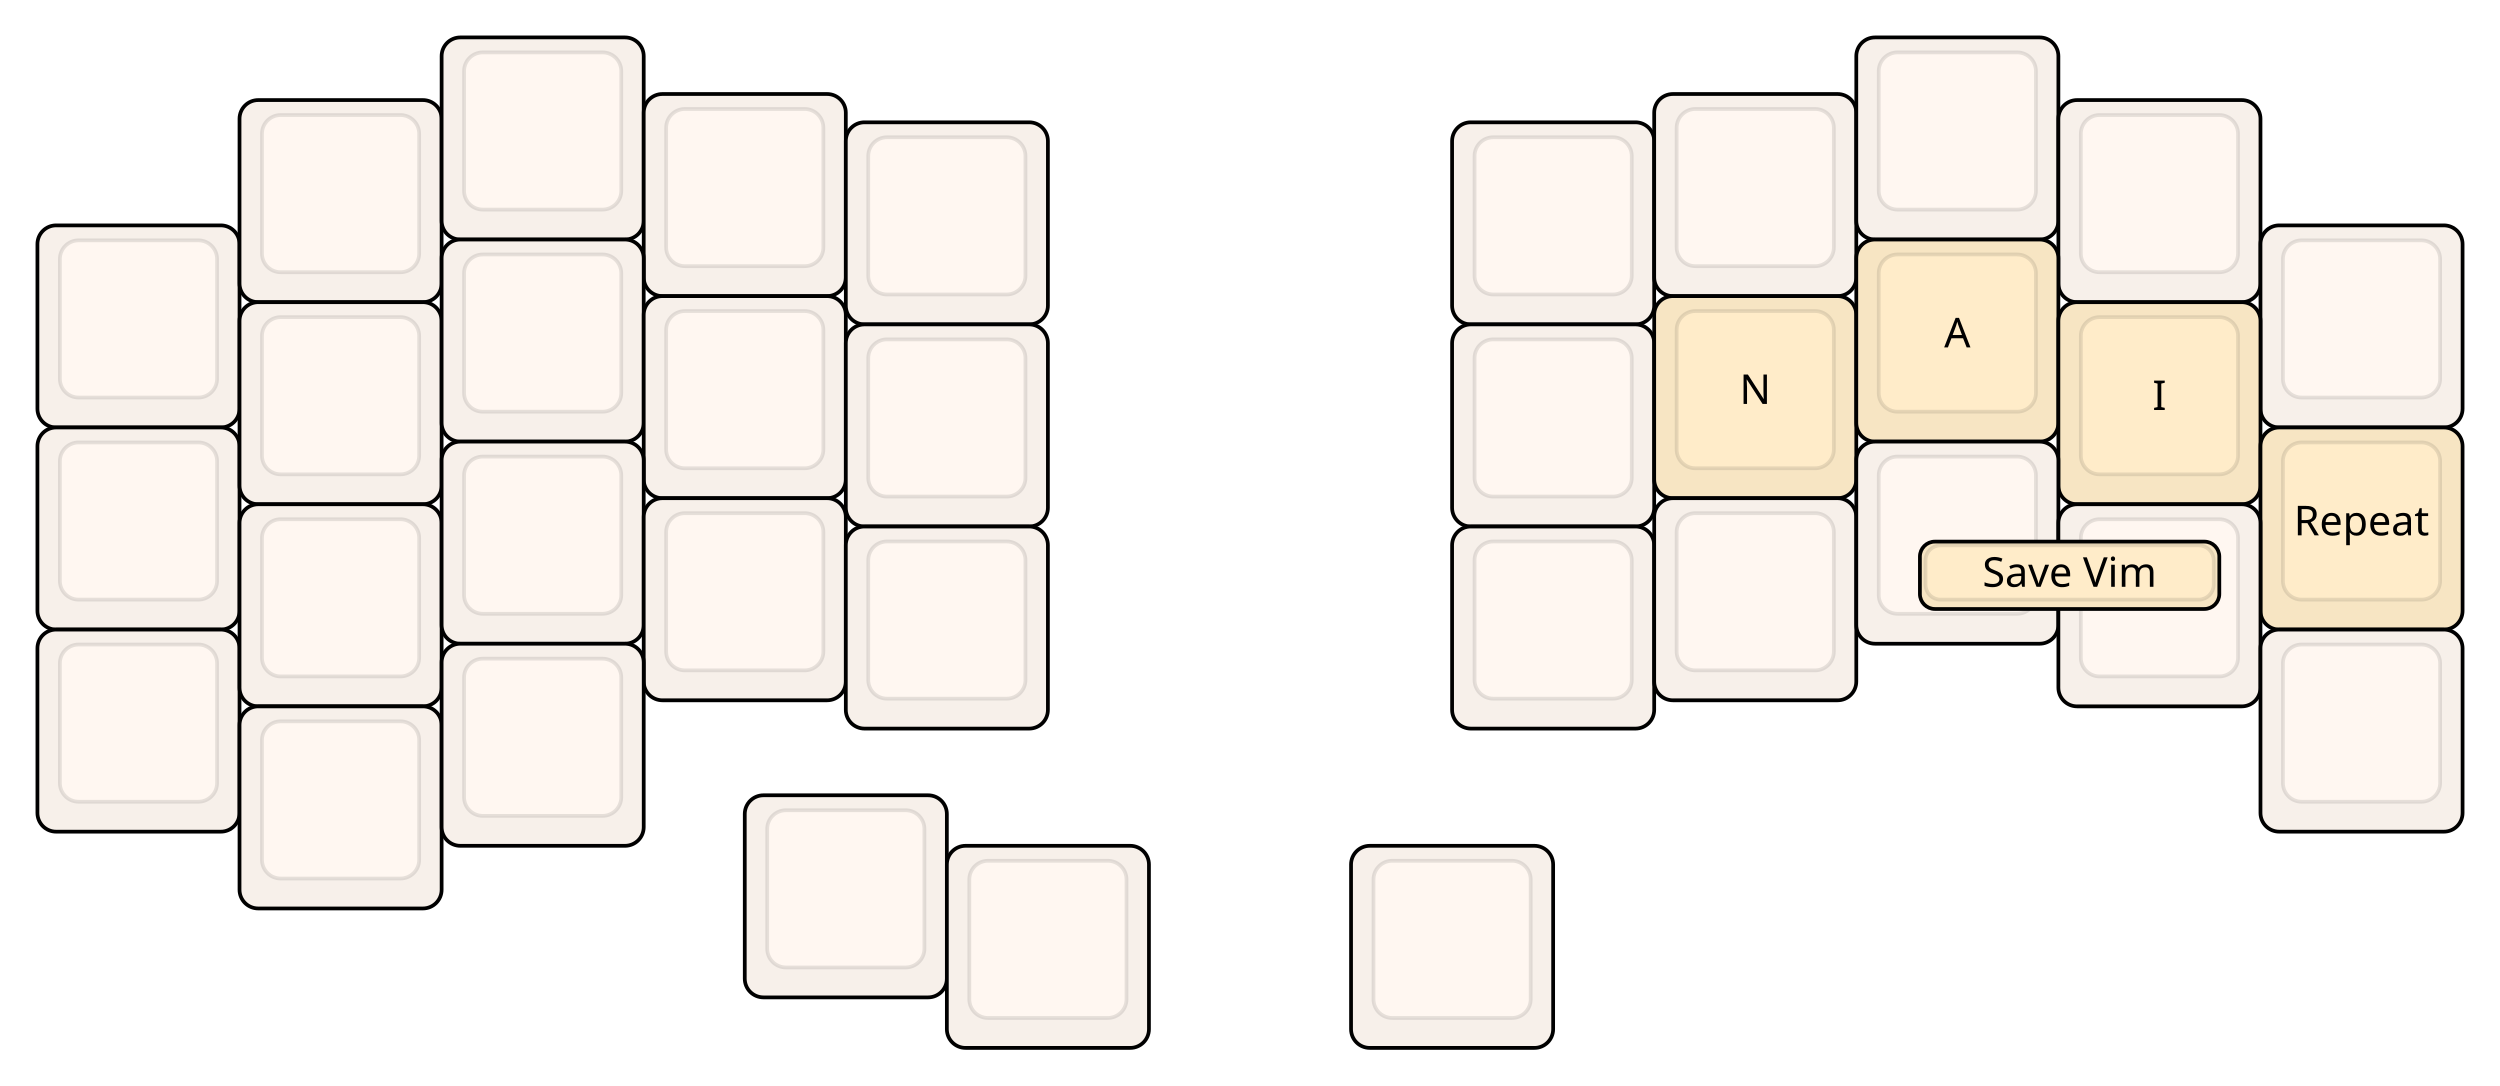
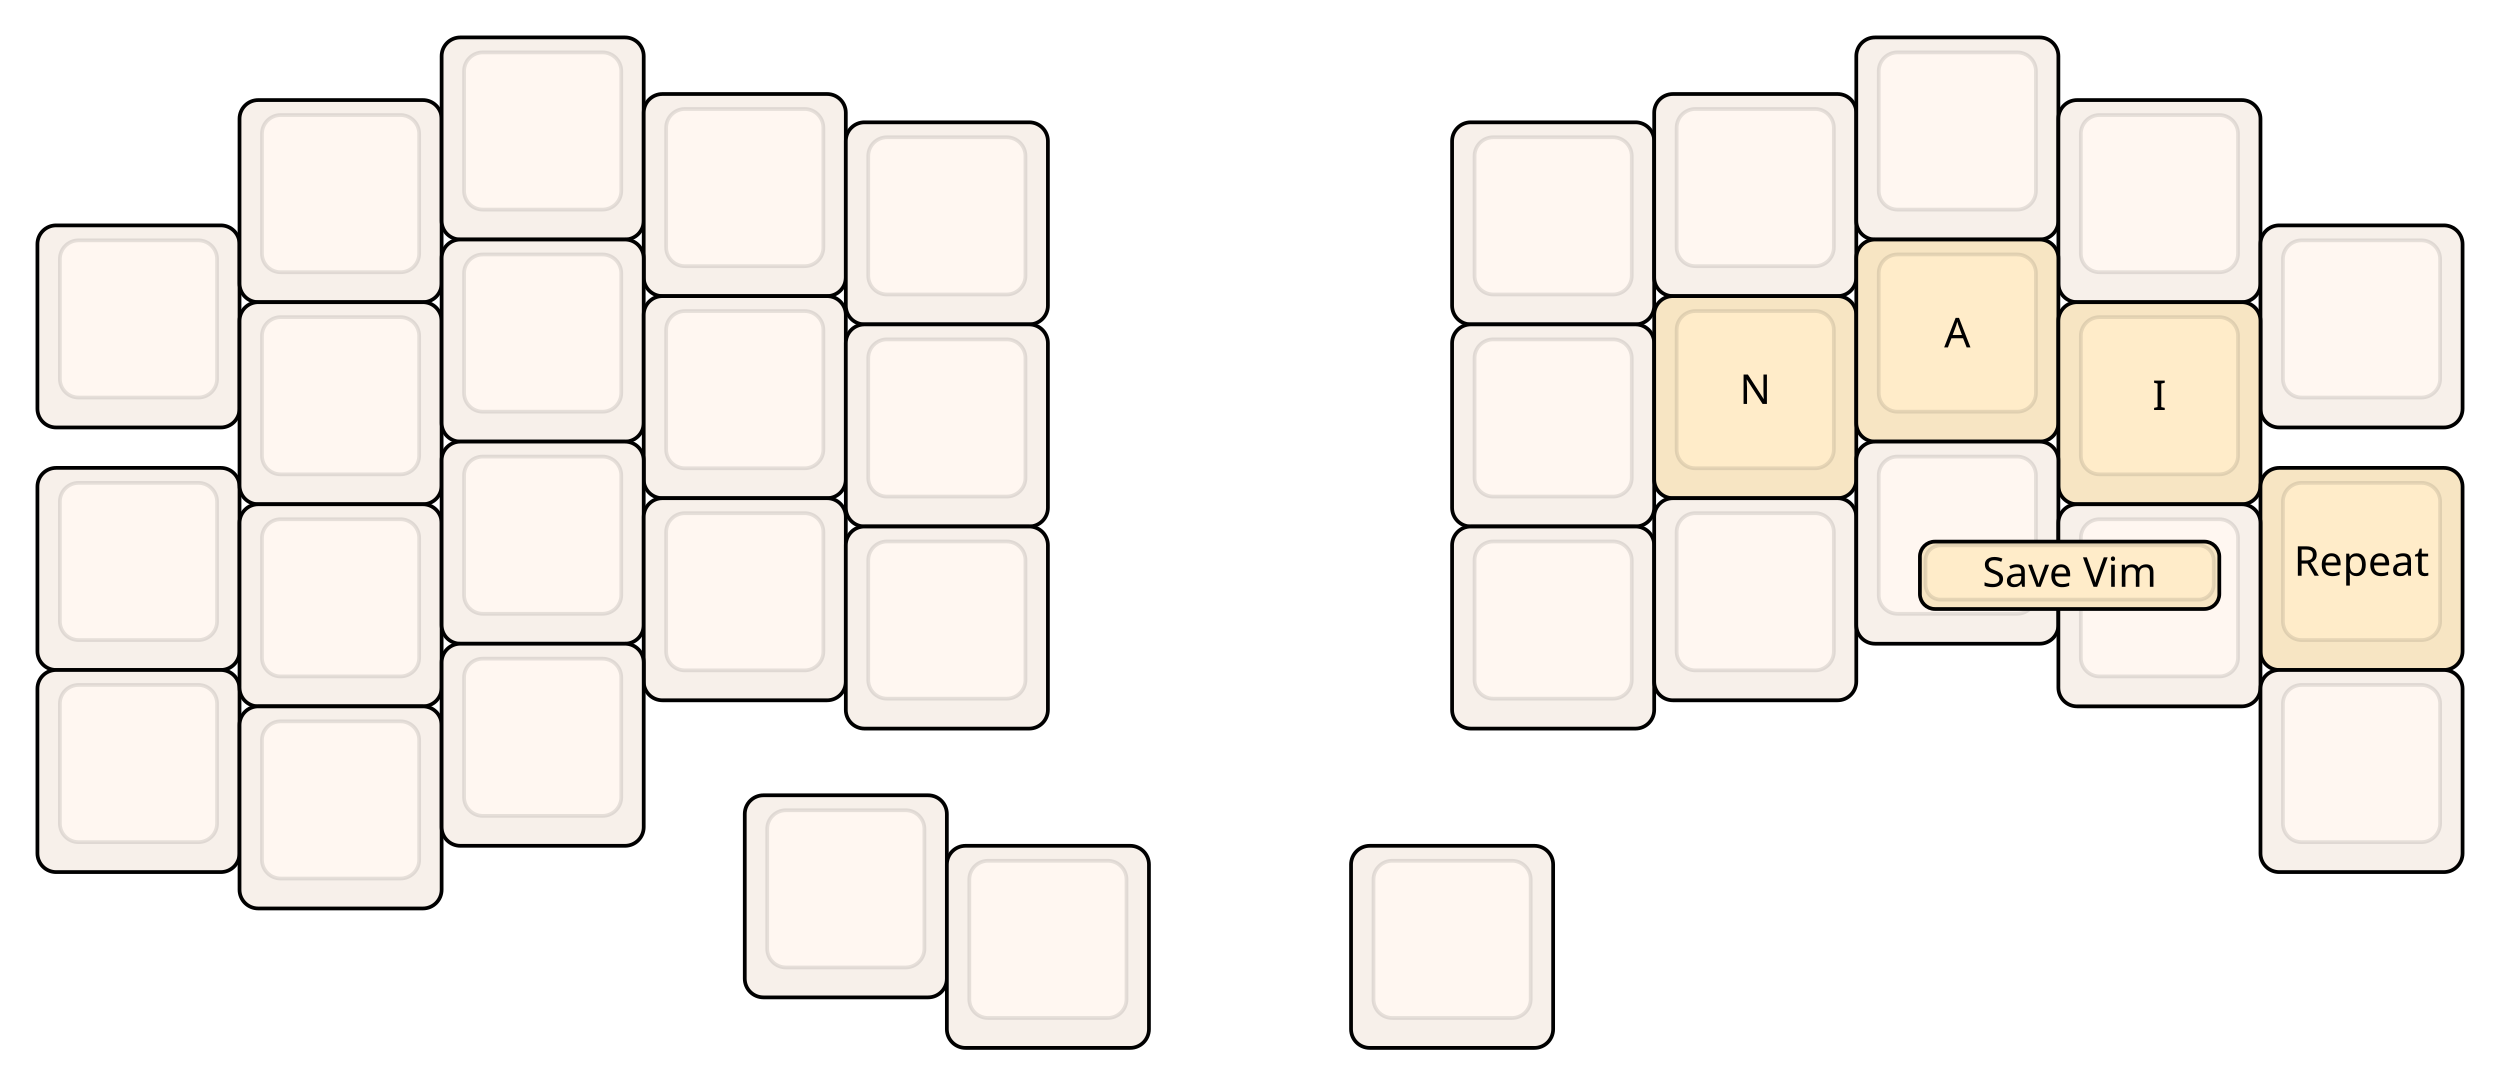
<svg xmlns="http://www.w3.org/2000/svg" width="668px" height="290x" viewBox="0 0 668 290">
  <style type="text/css">
    .keycap .border { stroke: black; stroke-width: 1; }
    .keycap .inner.border { stroke: rgba(0,0,0,.1); }
    .keycap { font-family: sans-serif; font-size: 11px}
    .combo-output { font-family: sans-serif; font-size: 16px}
    .combos .keycap { font-size: 8px}
  </style>
  <g class="keycap combo_background">
    <rect x="10" y="60.22" width="54" height="54" rx="5" fill="#f7f0ea" class="outer border" />
    <rect x="16" y="64.22" width="42" height="42" rx="5" fill="#fff7f1" class="inner border" />
  </g>
  <g class="keycap combo_background">
    <rect x="64" y="26.74" width="54" height="54" rx="5" fill="#f7f0ea" class="outer border" />
    <rect x="70" y="30.74" width="42" height="42" rx="5" fill="#fff7f1" class="inner border" />
  </g>
  <g class="keycap combo_background">
    <rect x="118" y="10" width="54" height="54" rx="5" fill="#f7f0ea" class="outer border" />
    <rect x="124" y="14" width="42" height="42" rx="5" fill="#fff7f1" class="inner border" />
  </g>
  <g class="keycap combo_background">
    <rect x="172" y="25.12" width="54" height="54" rx="5" fill="#f7f0ea" class="outer border" />
    <rect x="178" y="29.12" width="42" height="42" rx="5" fill="#fff7f1" class="inner border" />
  </g>
  <g class="keycap combo_background">
    <rect x="226" y="32.68" width="54" height="54" rx="5" fill="#f7f0ea" class="outer border" />
    <rect x="232" y="36.68" width="42" height="42" rx="5" fill="#fff7f1" class="inner border" />
  </g>
  <g class="keycap combo_background">
    <rect x="388" y="32.68" width="54" height="54" rx="5" fill="#f7f0ea" class="outer border" />
    <rect x="394" y="36.68" width="42" height="42" rx="5" fill="#fff7f1" class="inner border" />
  </g>
  <g class="keycap combo_background">
    <rect x="442" y="25.12" width="54" height="54" rx="5" fill="#f7f0ea" class="outer border" />
    <rect x="448" y="29.12" width="42" height="42" rx="5" fill="#fff7f1" class="inner border" />
  </g>
  <g class="keycap combo_background">
    <rect x="496" y="10" width="54" height="54" rx="5" fill="#f7f0ea" class="outer border" />
    <rect x="502" y="14" width="42" height="42" rx="5" fill="#fff7f1" class="inner border" />
  </g>
  <g class="keycap combo_background">
    <rect x="550" y="26.74" width="54" height="54" rx="5" fill="#f7f0ea" class="outer border" />
    <rect x="556" y="30.74" width="42" height="42" rx="5" fill="#fff7f1" class="inner border" />
  </g>
  <g class="keycap combo_background">
    <rect x="604" y="60.22" width="54" height="54" rx="5" fill="#f7f0ea" class="outer border" />
    <rect x="610" y="64.22" width="42" height="42" rx="5" fill="#fff7f1" class="inner border" />
  </g>
  <g class="keycap combo_background">
-     <rect x="10" y="114.22" width="54" height="54" rx="5" fill="#f7f0ea" class="outer border" />
-     <rect x="16" y="118.22" width="42" height="42" rx="5" fill="#fff7f1" class="inner border" />
+     <rect x="10" y="125.02" width="54" height="54" rx="5" fill="#f7f0ea" class="outer border" />
+     <rect x="16" y="129.02" width="42" height="42" rx="5" fill="#fff7f1" class="inner border" />
  </g>
  <g class="keycap combo_background">
    <rect x="64" y="80.74" width="54" height="54" rx="5" fill="#f7f0ea" class="outer border" />
    <rect x="70" y="84.74" width="42" height="42" rx="5" fill="#fff7f1" class="inner border" />
  </g>
  <g class="keycap combo_background">
    <rect x="118" y="64" width="54" height="54" rx="5" fill="#f7f0ea" class="outer border" />
    <rect x="124" y="68" width="42" height="42" rx="5" fill="#fff7f1" class="inner border" />
  </g>
  <g class="keycap combo_background">
    <rect x="172" y="79.12" width="54" height="54" rx="5" fill="#f7f0ea" class="outer border" />
    <rect x="178" y="83.12" width="42" height="42" rx="5" fill="#fff7f1" class="inner border" />
  </g>
  <g class="keycap combo_background">
    <rect x="226" y="86.68" width="54" height="54" rx="5" fill="#f7f0ea" class="outer border" />
    <rect x="232" y="90.68" width="42" height="42" rx="5" fill="#fff7f1" class="inner border" />
  </g>
  <g class="keycap combo_background">
    <rect x="388" y="86.68" width="54" height="54" rx="5" fill="#f7f0ea" class="outer border" />
    <rect x="394" y="90.68" width="42" height="42" rx="5" fill="#fff7f1" class="inner border" />
  </g>
  <g class="keycap default">
    <rect x="442" y="79.12" width="54" height="54" rx="5" fill="#f7e5c3" class="outer border" />
    <rect x="448" y="83.12" width="42" height="42" rx="5" fill="#ffecc9" class="inner border" />
    <text x="469" y="104.12" text-anchor="middle" dominant-baseline="middle" class="main">
      <tspan x="469" dy="0">N</tspan>
    </text>
  </g>
  <g class="keycap default">
    <rect x="496" y="64" width="54" height="54" rx="5" fill="#f7e5c3" class="outer border" />
    <rect x="502" y="68" width="42" height="42" rx="5" fill="#ffecc9" class="inner border" />
    <text x="523" y="89" text-anchor="middle" dominant-baseline="middle" class="main">
      <tspan x="523" dy="0">A</tspan>
    </text>
  </g>
  <g class="keycap default">
    <rect x="550" y="80.74" width="54" height="54" rx="5" fill="#f7e5c3" class="outer border" />
    <rect x="556" y="84.74" width="42" height="42" rx="5" fill="#ffecc9" class="inner border" />
    <text x="577" y="105.74" text-anchor="middle" dominant-baseline="middle" class="main">
      <tspan x="577" dy="0">I</tspan>
    </text>
  </g>
  <g class="keycap default">
-     <rect x="604" y="114.22" width="54" height="54" rx="5" fill="#f7e5c3" class="outer border" />
-     <rect x="610" y="118.22" width="42" height="42" rx="5" fill="#ffecc9" class="inner border" />
-     <text x="631" y="139.22" text-anchor="middle" dominant-baseline="middle" class="main">
+     <rect x="604" y="125.02" width="54" height="54" rx="5" fill="#f7e5c3" class="outer border" />
+     <rect x="610" y="129.02" width="42" height="42" rx="5" fill="#ffecc9" class="inner border" />
+     <text x="631" y="150.02" text-anchor="middle" dominant-baseline="middle" class="main">
      <tspan x="631" dy="0">Repeat</tspan>
    </text>
  </g>
  <g class="keycap combo_background">
-     <rect x="10" y="168.22" width="54" height="54" rx="5" fill="#f7f0ea" class="outer border" />
-     <rect x="16" y="172.22" width="42" height="42" rx="5" fill="#fff7f1" class="inner border" />
+     <rect x="10" y="179.02" width="54" height="54" rx="5" fill="#f7f0ea" class="outer border" />
+     <rect x="16" y="183.02" width="42" height="42" rx="5" fill="#fff7f1" class="inner border" />
  </g>
  <g class="keycap combo_background">
    <rect x="64" y="134.74" width="54" height="54" rx="5" fill="#f7f0ea" class="outer border" />
    <rect x="70" y="138.74" width="42" height="42" rx="5" fill="#fff7f1" class="inner border" />
  </g>
  <g class="keycap combo_background">
    <rect x="118" y="118" width="54" height="54" rx="5" fill="#f7f0ea" class="outer border" />
    <rect x="124" y="122" width="42" height="42" rx="5" fill="#fff7f1" class="inner border" />
  </g>
  <g class="keycap combo_background">
    <rect x="172" y="133.12" width="54" height="54" rx="5" fill="#f7f0ea" class="outer border" />
    <rect x="178" y="137.12" width="42" height="42" rx="5" fill="#fff7f1" class="inner border" />
  </g>
  <g class="keycap combo_background">
    <rect x="226" y="140.68" width="54" height="54" rx="5" fill="#f7f0ea" class="outer border" />
    <rect x="232" y="144.68" width="42" height="42" rx="5" fill="#fff7f1" class="inner border" />
  </g>
  <g class="keycap combo_background">
    <rect x="388" y="140.68" width="54" height="54" rx="5" fill="#f7f0ea" class="outer border" />
    <rect x="394" y="144.68" width="42" height="42" rx="5" fill="#fff7f1" class="inner border" />
  </g>
  <g class="keycap combo_background">
    <rect x="442" y="133.12" width="54" height="54" rx="5" fill="#f7f0ea" class="outer border" />
    <rect x="448" y="137.12" width="42" height="42" rx="5" fill="#fff7f1" class="inner border" />
  </g>
  <g class="keycap combo_background">
    <rect x="496" y="118" width="54" height="54" rx="5" fill="#f7f0ea" class="outer border" />
    <rect x="502" y="122" width="42" height="42" rx="5" fill="#fff7f1" class="inner border" />
  </g>
  <g class="keycap combo_background">
    <rect x="550" y="134.74" width="54" height="54" rx="5" fill="#f7f0ea" class="outer border" />
    <rect x="556" y="138.74" width="42" height="42" rx="5" fill="#fff7f1" class="inner border" />
  </g>
  <g class="keycap combo_background">
-     <rect x="604" y="168.22" width="54" height="54" rx="5" fill="#f7f0ea" class="outer border" />
-     <rect x="610" y="172.22" width="42" height="42" rx="5" fill="#fff7f1" class="inner border" />
+     <rect x="604" y="179.02" width="54" height="54" rx="5" fill="#f7f0ea" class="outer border" />
+     <rect x="610" y="183.02" width="42" height="42" rx="5" fill="#fff7f1" class="inner border" />
  </g>
  <g class="keycap combo_background">
    <rect x="64" y="188.74" width="54" height="54" rx="5" fill="#f7f0ea" class="outer border" />
    <rect x="70" y="192.74" width="42" height="42" rx="5" fill="#fff7f1" class="inner border" />
  </g>
  <g class="keycap combo_background">
    <rect x="118" y="172" width="54" height="54" rx="5" fill="#f7f0ea" class="outer border" />
    <rect x="124" y="176" width="42" height="42" rx="5" fill="#fff7f1" class="inner border" />
  </g>
  <g class="keycap combo_background">
    <rect x="199" y="212.5" width="54" height="54" rx="5" fill="#f7f0ea" class="outer border" />
    <rect x="205" y="216.5" width="42" height="42" rx="5" fill="#fff7f1" class="inner border" />
  </g>
  <g class="keycap combo_background">
    <rect x="253" y="226" width="54" height="54" rx="5" fill="#f7f0ea" class="outer border" />
    <rect x="259" y="230" width="42" height="42" rx="5" fill="#fff7f1" class="inner border" />
  </g>
  <g class="keycap combo_background">
    <rect x="361" y="226" width="54" height="54" rx="5" fill="#f7f0ea" class="outer border" />
    <rect x="367" y="230" width="42" height="42" rx="5" fill="#fff7f1" class="inner border" />
  </g>
  <g class="keycap default">
    <rect x="513" y="144.72" width="80" height="18" rx="4" fill="#f7e5c3" class="outer border" />
    <rect x="514.5" y="145.72" width="77" height="14.5" rx="4" fill="#ffecc9" class="inner border" />
    <text x="553" y="152.97" text-anchor="middle" dominant-baseline="middle" class="main">
      <tspan x="553" dy="0">Save Vim</tspan>
    </text>
  </g>
</svg>
